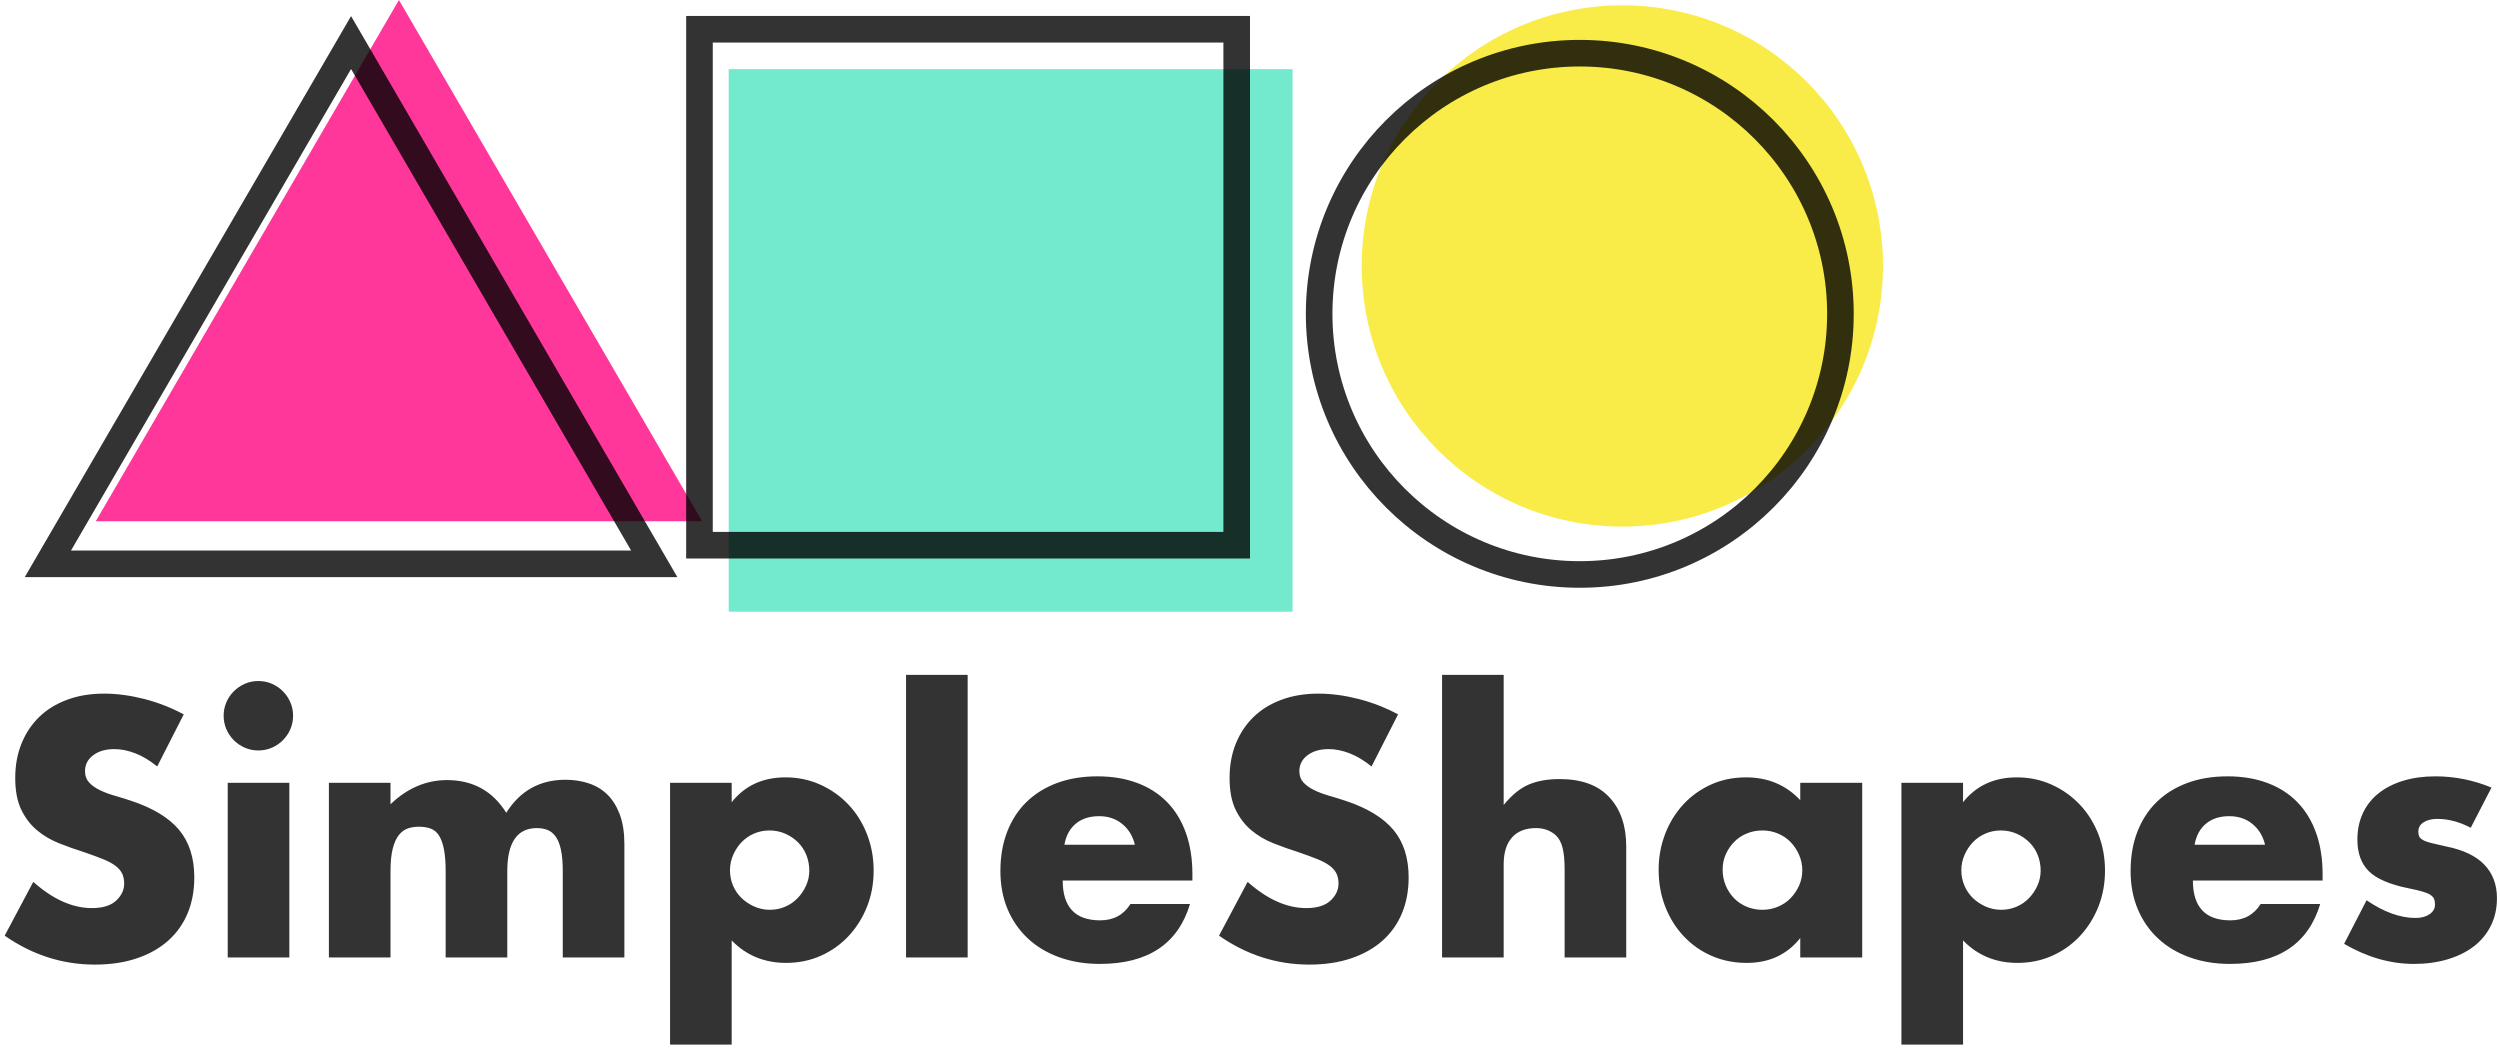
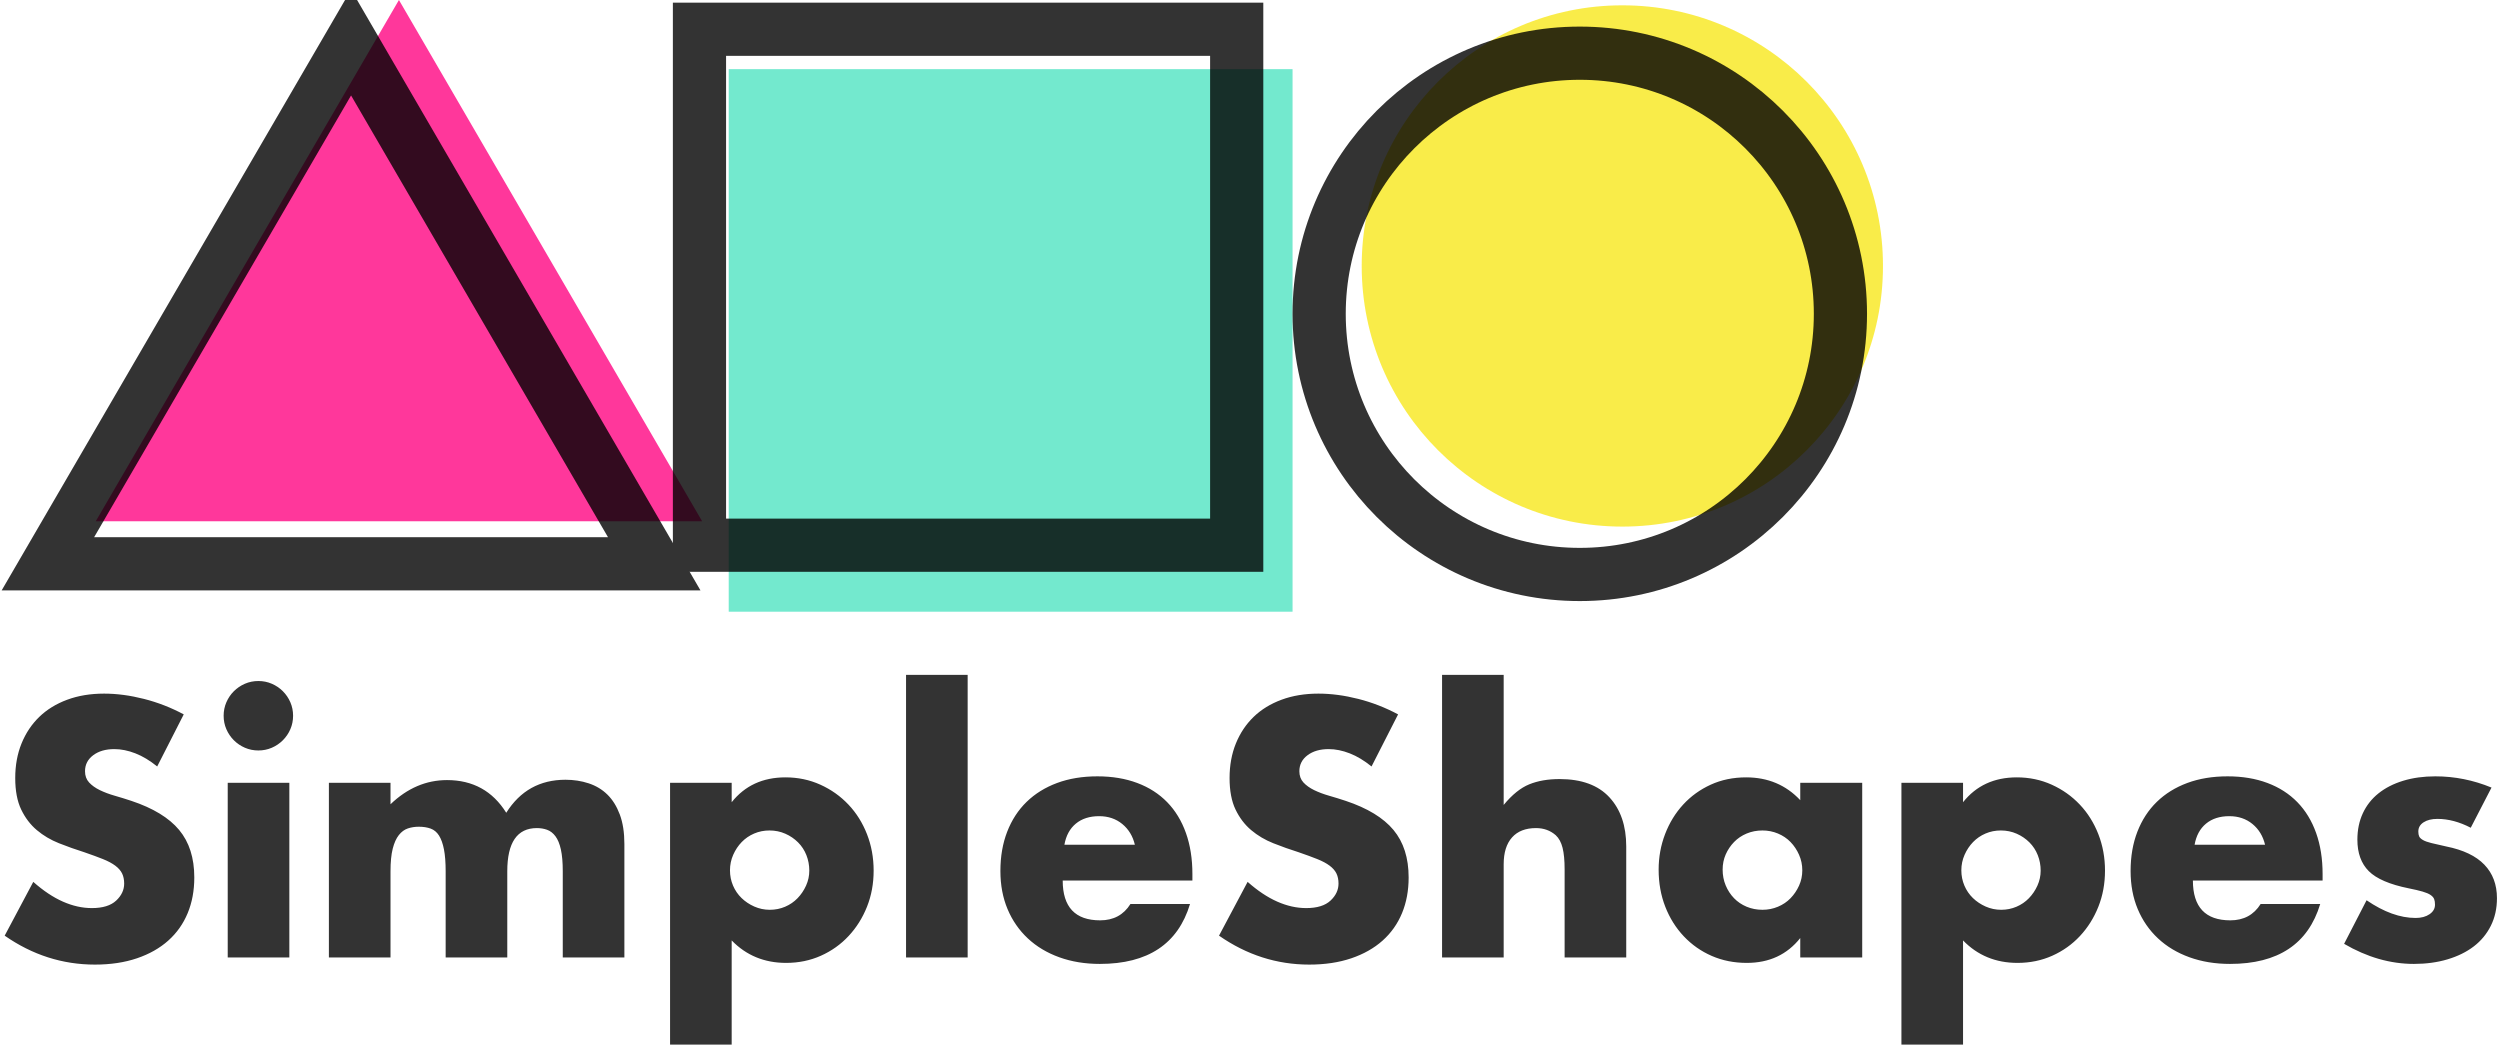
<svg xmlns="http://www.w3.org/2000/svg" width="470px" height="197px" viewBox="0 0 470 197" version="1.1">
  <defs />
  <g id="Symbols" stroke="none" stroke-width="1" fill="none" fill-rule="evenodd">
    <g id="logo" transform="translate(-2, 0)">
      <g transform="translate(2, 0)">
        <g id="Group-Copy-10" transform="translate(18, 0)" opacity="0.8">
          <rect id="Rectangle" fill="#50E3C2" x="119" y="13" width="106" height="102" />
          <circle id="Oval" fill="#F8E71C" cx="287" cy="50" r="49" />
          <polygon id="Triangle" fill="#FF0582" points="57 0 114 98 0 98" />
        </g>
        <path d="M29.552,144.096 C28.187,142.987 26.821,142.165 25.456,141.632 C24.091,141.099 22.768,140.832 21.488,140.832 C19.867,140.832 18.544,141.216 17.52,141.984 C16.496,142.752 15.984,143.755 15.984,144.992 C15.984,145.845 16.24,146.549 16.752,147.104 C17.264,147.659 17.936,148.139 18.768,148.544 C19.6,148.949 20.539,149.301 21.584,149.6 C22.629,149.899 23.664,150.219 24.688,150.56 C28.784,151.925 31.781,153.749 33.68,156.032 C35.579,158.315 36.528,161.291 36.528,164.96 C36.528,167.435 36.112,169.675 35.28,171.68 C34.448,173.685 33.232,175.403 31.632,176.832 C30.032,178.261 28.069,179.371 25.744,180.16 C23.419,180.949 20.784,181.344 17.84,181.344 C11.739,181.344 6.085,179.531 0.88,175.904 L6.256,165.792 C8.133,167.456 9.989,168.693 11.824,169.504 C13.659,170.315 15.472,170.72 17.264,170.72 C19.312,170.72 20.837,170.251 21.84,169.312 C22.843,168.373 23.344,167.307 23.344,166.112 C23.344,165.387 23.216,164.757 22.96,164.224 C22.704,163.691 22.277,163.2 21.68,162.752 C21.083,162.304 20.304,161.888 19.344,161.504 C18.384,161.12 17.221,160.693 15.856,160.224 C14.235,159.712 12.645,159.147 11.088,158.528 C9.531,157.909 8.144,157.088 6.928,156.064 C5.712,155.04 4.731,153.749 3.984,152.192 C3.237,150.635 2.864,148.661 2.864,146.272 C2.864,143.883 3.259,141.717 4.048,139.776 C4.837,137.835 5.947,136.171 7.376,134.784 C8.805,133.397 10.555,132.32 12.624,131.552 C14.693,130.784 17.008,130.4 19.568,130.4 C21.957,130.4 24.453,130.731 27.056,131.392 C29.659,132.053 32.155,133.024 34.544,134.304 L29.552,144.096 Z M54.396,147.168 L54.396,180 L42.812,180 L42.812,147.168 L54.396,147.168 Z M42.044,134.56 C42.044,133.664 42.215,132.821 42.556,132.032 C42.897,131.243 43.367,130.549 43.964,129.952 C44.561,129.355 45.255,128.885 46.044,128.544 C46.833,128.203 47.676,128.032 48.572,128.032 C49.468,128.032 50.311,128.203 51.1,128.544 C51.889,128.885 52.583,129.355 53.18,129.952 C53.777,130.549 54.247,131.243 54.588,132.032 C54.929,132.821 55.1,133.664 55.1,134.56 C55.1,135.456 54.929,136.299 54.588,137.088 C54.247,137.877 53.777,138.571 53.18,139.168 C52.583,139.765 51.889,140.235 51.1,140.576 C50.311,140.917 49.468,141.088 48.572,141.088 C47.676,141.088 46.833,140.917 46.044,140.576 C45.255,140.235 44.561,139.765 43.964,139.168 C43.367,138.571 42.897,137.877 42.556,137.088 C42.215,136.299 42.044,135.456 42.044,134.56 Z M61.832,147.168 L73.416,147.168 L73.416,151.2 C76.573,148.171 80.115,146.656 84.04,146.656 C88.904,146.656 92.616,148.704 95.176,152.8 C97.779,148.661 101.491,146.592 106.312,146.592 C107.848,146.592 109.299,146.816 110.664,147.264 C112.029,147.712 113.203,148.416 114.184,149.376 C115.165,150.336 115.944,151.584 116.52,153.12 C117.096,154.656 117.384,156.512 117.384,158.688 L117.384,180 L105.8,180 L105.8,163.808 C105.8,162.144 105.683,160.779 105.448,159.712 C105.213,158.645 104.872,157.813 104.424,157.216 C103.976,156.619 103.453,156.213 102.856,156 C102.259,155.787 101.619,155.68 100.936,155.68 C97.224,155.68 95.368,158.389 95.368,163.808 L95.368,180 L83.784,180 L83.784,163.808 C83.784,162.144 83.677,160.768 83.464,159.68 C83.251,158.592 82.941,157.728 82.536,157.088 C82.131,156.448 81.608,156.011 80.968,155.776 C80.328,155.541 79.581,155.424 78.728,155.424 C78.003,155.424 77.32,155.531 76.68,155.744 C76.04,155.957 75.475,156.373 74.984,156.992 C74.493,157.611 74.109,158.464 73.832,159.552 C73.555,160.64 73.416,162.059 73.416,163.808 L73.416,180 L61.832,180 L61.832,147.168 Z M152.148,163.68 C152.148,162.656 151.967,161.685 151.604,160.768 C151.241,159.851 150.719,159.051 150.036,158.368 C149.353,157.685 148.553,157.141 147.636,156.736 C146.719,156.331 145.727,156.128 144.66,156.128 C143.636,156.128 142.676,156.32 141.78,156.704 C140.884,157.088 140.105,157.621 139.444,158.304 C138.783,158.987 138.249,159.787 137.844,160.704 C137.439,161.621 137.236,162.592 137.236,163.616 C137.236,164.64 137.428,165.6 137.812,166.496 C138.196,167.392 138.729,168.171 139.412,168.832 C140.095,169.493 140.895,170.027 141.812,170.432 C142.729,170.837 143.7,171.04 144.724,171.04 C145.748,171.04 146.708,170.848 147.604,170.464 C148.5,170.08 149.279,169.547 149.94,168.864 C150.601,168.181 151.135,167.392 151.54,166.496 C151.945,165.6 152.148,164.661 152.148,163.68 Z M137.556,196.384 L125.972,196.384 L125.972,147.168 L137.556,147.168 L137.556,150.816 C140.031,147.701 143.401,146.144 147.668,146.144 C150.015,146.144 152.201,146.603 154.228,147.52 C156.255,148.437 158.015,149.685 159.508,151.264 C161.001,152.843 162.164,154.699 162.996,156.832 C163.828,158.965 164.244,161.248 164.244,163.68 C164.244,166.112 163.828,168.373 162.996,170.464 C162.164,172.555 161.012,174.389 159.54,175.968 C158.068,177.547 156.329,178.784 154.324,179.68 C152.319,180.576 150.143,181.024 147.796,181.024 C143.7,181.024 140.287,179.616 137.556,176.8 L137.556,196.384 Z M181.92,126.88 L181.92,180 L170.336,180 L170.336,126.88 L181.92,126.88 Z M213.356,158.816 C212.972,157.195 212.183,155.893 210.988,154.912 C209.793,153.931 208.343,153.44 206.636,153.44 C204.844,153.44 203.383,153.909 202.252,154.848 C201.121,155.787 200.407,157.109 200.108,158.816 L213.356,158.816 Z M199.788,165.536 C199.788,170.528 202.135,173.024 206.828,173.024 C209.345,173.024 211.244,172 212.524,169.952 L223.724,169.952 C221.463,177.461 215.809,181.216 206.764,181.216 C203.991,181.216 201.452,180.8 199.148,179.968 C196.844,179.136 194.871,177.952 193.228,176.416 C191.585,174.88 190.316,173.045 189.42,170.912 C188.524,168.779 188.076,166.389 188.076,163.744 C188.076,161.013 188.503,158.549 189.356,156.352 C190.209,154.155 191.425,152.288 193.004,150.752 C194.583,149.216 196.492,148.032 198.732,147.2 C200.972,146.368 203.5,145.952 206.316,145.952 C209.089,145.952 211.585,146.368 213.804,147.2 C216.023,148.032 217.9,149.237 219.436,150.816 C220.972,152.395 222.145,154.325 222.956,156.608 C223.767,158.891 224.172,161.461 224.172,164.32 L224.172,165.536 L199.788,165.536 Z M257.848,144.096 C256.483,142.987 255.117,142.165 253.752,141.632 C252.387,141.099 251.064,140.832 249.784,140.832 C248.163,140.832 246.84,141.216 245.816,141.984 C244.792,142.752 244.28,143.755 244.28,144.992 C244.28,145.845 244.536,146.549 245.048,147.104 C245.56,147.659 246.232,148.139 247.064,148.544 C247.896,148.949 248.835,149.301 249.88,149.6 C250.925,149.899 251.96,150.219 252.984,150.56 C257.08,151.925 260.077,153.749 261.976,156.032 C263.875,158.315 264.824,161.291 264.824,164.96 C264.824,167.435 264.408,169.675 263.576,171.68 C262.744,173.685 261.528,175.403 259.928,176.832 C258.328,178.261 256.365,179.371 254.04,180.16 C251.715,180.949 249.08,181.344 246.136,181.344 C240.035,181.344 234.381,179.531 229.176,175.904 L234.552,165.792 C236.429,167.456 238.285,168.693 240.12,169.504 C241.955,170.315 243.768,170.72 245.56,170.72 C247.608,170.72 249.133,170.251 250.136,169.312 C251.139,168.373 251.64,167.307 251.64,166.112 C251.64,165.387 251.512,164.757 251.256,164.224 C251,163.691 250.573,163.2 249.976,162.752 C249.379,162.304 248.6,161.888 247.64,161.504 C246.68,161.12 245.517,160.693 244.152,160.224 C242.531,159.712 240.941,159.147 239.384,158.528 C237.827,157.909 236.44,157.088 235.224,156.064 C234.008,155.04 233.027,153.749 232.28,152.192 C231.533,150.635 231.16,148.661 231.16,146.272 C231.16,143.883 231.555,141.717 232.344,139.776 C233.133,137.835 234.243,136.171 235.672,134.784 C237.101,133.397 238.851,132.32 240.92,131.552 C242.989,130.784 245.304,130.4 247.864,130.4 C250.253,130.4 252.749,130.731 255.352,131.392 C257.955,132.053 260.451,133.024 262.84,134.304 L257.848,144.096 Z M271.108,126.88 L282.692,126.88 L282.692,151.328 C284.271,149.408 285.871,148.117 287.492,147.456 C289.113,146.795 291.012,146.464 293.188,146.464 C297.327,146.464 300.452,147.605 302.564,149.888 C304.676,152.171 305.732,155.253 305.732,159.136 L305.732,180 L294.148,180 L294.148,163.424 C294.148,161.76 294.02,160.416 293.764,159.392 C293.508,158.368 293.081,157.579 292.484,157.024 C291.46,156.128 290.223,155.68 288.772,155.68 C286.809,155.68 285.305,156.267 284.26,157.44 C283.215,158.613 282.692,160.288 282.692,162.464 L282.692,180 L271.108,180 L271.108,126.88 Z M323.856,163.488 C323.856,164.555 324.048,165.547 324.432,166.464 C324.816,167.381 325.339,168.181 326,168.864 C326.661,169.547 327.451,170.08 328.368,170.464 C329.285,170.848 330.277,171.04 331.344,171.04 C332.368,171.04 333.339,170.848 334.256,170.464 C335.173,170.08 335.963,169.547 336.624,168.864 C337.285,168.181 337.819,167.392 338.224,166.496 C338.629,165.6 338.832,164.64 338.832,163.616 C338.832,162.592 338.629,161.621 338.224,160.704 C337.819,159.787 337.285,158.987 336.624,158.304 C335.963,157.621 335.173,157.088 334.256,156.704 C333.339,156.32 332.368,156.128 331.344,156.128 C330.277,156.128 329.285,156.32 328.368,156.704 C327.451,157.088 326.661,157.621 326,158.304 C325.339,158.987 324.816,159.765 324.432,160.64 C324.048,161.515 323.856,162.464 323.856,163.488 Z M338.448,147.168 L350.096,147.168 L350.096,180 L338.448,180 L338.448,176.352 C335.973,179.467 332.624,181.024 328.4,181.024 C326.011,181.024 323.813,180.587 321.808,179.712 C319.803,178.837 318.053,177.611 316.56,176.032 C315.067,174.453 313.904,172.597 313.072,170.464 C312.24,168.331 311.824,166.005 311.824,163.488 C311.824,161.141 312.229,158.912 313.04,156.8 C313.851,154.688 314.981,152.843 316.432,151.264 C317.883,149.685 319.611,148.437 321.616,147.52 C323.621,146.603 325.84,146.144 328.272,146.144 C332.368,146.144 335.76,147.573 338.448,150.432 L338.448,147.168 Z M383.644,163.68 C383.644,162.656 383.463,161.685 383.1,160.768 C382.737,159.851 382.215,159.051 381.532,158.368 C380.849,157.685 380.049,157.141 379.132,156.736 C378.215,156.331 377.223,156.128 376.156,156.128 C375.132,156.128 374.172,156.32 373.276,156.704 C372.38,157.088 371.601,157.621 370.94,158.304 C370.279,158.987 369.745,159.787 369.34,160.704 C368.935,161.621 368.732,162.592 368.732,163.616 C368.732,164.64 368.924,165.6 369.308,166.496 C369.692,167.392 370.225,168.171 370.908,168.832 C371.591,169.493 372.391,170.027 373.308,170.432 C374.225,170.837 375.196,171.04 376.22,171.04 C377.244,171.04 378.204,170.848 379.1,170.464 C379.996,170.08 380.775,169.547 381.436,168.864 C382.097,168.181 382.631,167.392 383.036,166.496 C383.441,165.6 383.644,164.661 383.644,163.68 Z M369.052,196.384 L357.468,196.384 L357.468,147.168 L369.052,147.168 L369.052,150.816 C371.527,147.701 374.897,146.144 379.164,146.144 C381.511,146.144 383.697,146.603 385.724,147.52 C387.751,148.437 389.511,149.685 391.004,151.264 C392.497,152.843 393.66,154.699 394.492,156.832 C395.324,158.965 395.74,161.248 395.74,163.68 C395.74,166.112 395.324,168.373 394.492,170.464 C393.66,172.555 392.508,174.389 391.036,175.968 C389.564,177.547 387.825,178.784 385.82,179.68 C383.815,180.576 381.639,181.024 379.292,181.024 C375.196,181.024 371.783,179.616 369.052,176.8 L369.052,196.384 Z M425.832,158.816 C425.448,157.195 424.659,155.893 423.464,154.912 C422.269,153.931 420.819,153.44 419.112,153.44 C417.32,153.44 415.859,153.909 414.728,154.848 C413.597,155.787 412.883,157.109 412.584,158.816 L425.832,158.816 Z M412.264,165.536 C412.264,170.528 414.611,173.024 419.304,173.024 C421.821,173.024 423.72,172 425,169.952 L436.2,169.952 C433.939,177.461 428.285,181.216 419.24,181.216 C416.467,181.216 413.928,180.8 411.624,179.968 C409.32,179.136 407.347,177.952 405.704,176.416 C404.061,174.88 402.792,173.045 401.896,170.912 C401,168.779 400.552,166.389 400.552,163.744 C400.552,161.013 400.979,158.549 401.832,156.352 C402.685,154.155 403.901,152.288 405.48,150.752 C407.059,149.216 408.968,148.032 411.208,147.2 C413.448,146.368 415.976,145.952 418.792,145.952 C421.565,145.952 424.061,146.368 426.28,147.2 C428.499,148.032 430.376,149.237 431.912,150.816 C433.448,152.395 434.621,154.325 435.432,156.608 C436.243,158.891 436.648,161.461 436.648,164.32 L436.648,165.536 L412.264,165.536 Z M464.5,155.616 C462.367,154.507 460.276,153.952 458.228,153.952 C457.161,153.952 456.297,154.165 455.636,154.592 C454.975,155.019 454.644,155.595 454.644,156.32 C454.644,156.704 454.697,157.013 454.804,157.248 C454.911,157.483 455.145,157.707 455.508,157.92 C455.871,158.133 456.404,158.325 457.108,158.496 C457.812,158.667 458.74,158.88 459.892,159.136 C463.092,159.776 465.481,160.917 467.06,162.56 C468.639,164.203 469.428,166.304 469.428,168.864 C469.428,170.784 469.044,172.512 468.276,174.048 C467.508,175.584 466.441,176.875 465.076,177.92 C463.711,178.965 462.068,179.776 460.148,180.352 C458.228,180.928 456.116,181.216 453.812,181.216 C449.375,181.216 445.001,179.957 440.692,177.44 L444.916,169.248 C448.159,171.467 451.231,172.576 454.132,172.576 C455.199,172.576 456.073,172.341 456.756,171.872 C457.439,171.403 457.78,170.805 457.78,170.08 C457.78,169.653 457.727,169.301 457.62,169.024 C457.513,168.747 457.289,168.491 456.948,168.256 C456.607,168.021 456.105,167.808 455.444,167.616 C454.783,167.424 453.919,167.221 452.852,167.008 C449.268,166.283 446.761,165.205 445.332,163.776 C443.903,162.347 443.188,160.373 443.188,157.856 C443.188,156.021 443.529,154.368 444.212,152.896 C444.895,151.424 445.876,150.176 447.156,149.152 C448.436,148.128 449.983,147.339 451.796,146.784 C453.609,146.229 455.625,145.952 457.844,145.952 C461.471,145.952 464.991,146.656 468.404,148.064 L464.5,155.616 Z" id="SimpleShapes" fill="#333333" />
-         <g id="Group-Copy-11" transform="translate(9, 3)" opacity="0.8" stroke="#000000" stroke-width="5">
+         <g id="Group-Copy-11" transform="translate(9, 3)" opacity="0.8" stroke="#000000" stroke-width="10">
          <rect id="Rectangle" x="122.5" y="2.5" width="101" height="97" />
          <circle id="Oval" cx="288" cy="56" r="49" />
          <polygon id="Triangle" points="57 5 114 103 0 103" />
        </g>
      </g>
    </g>
  </g>
</svg>
